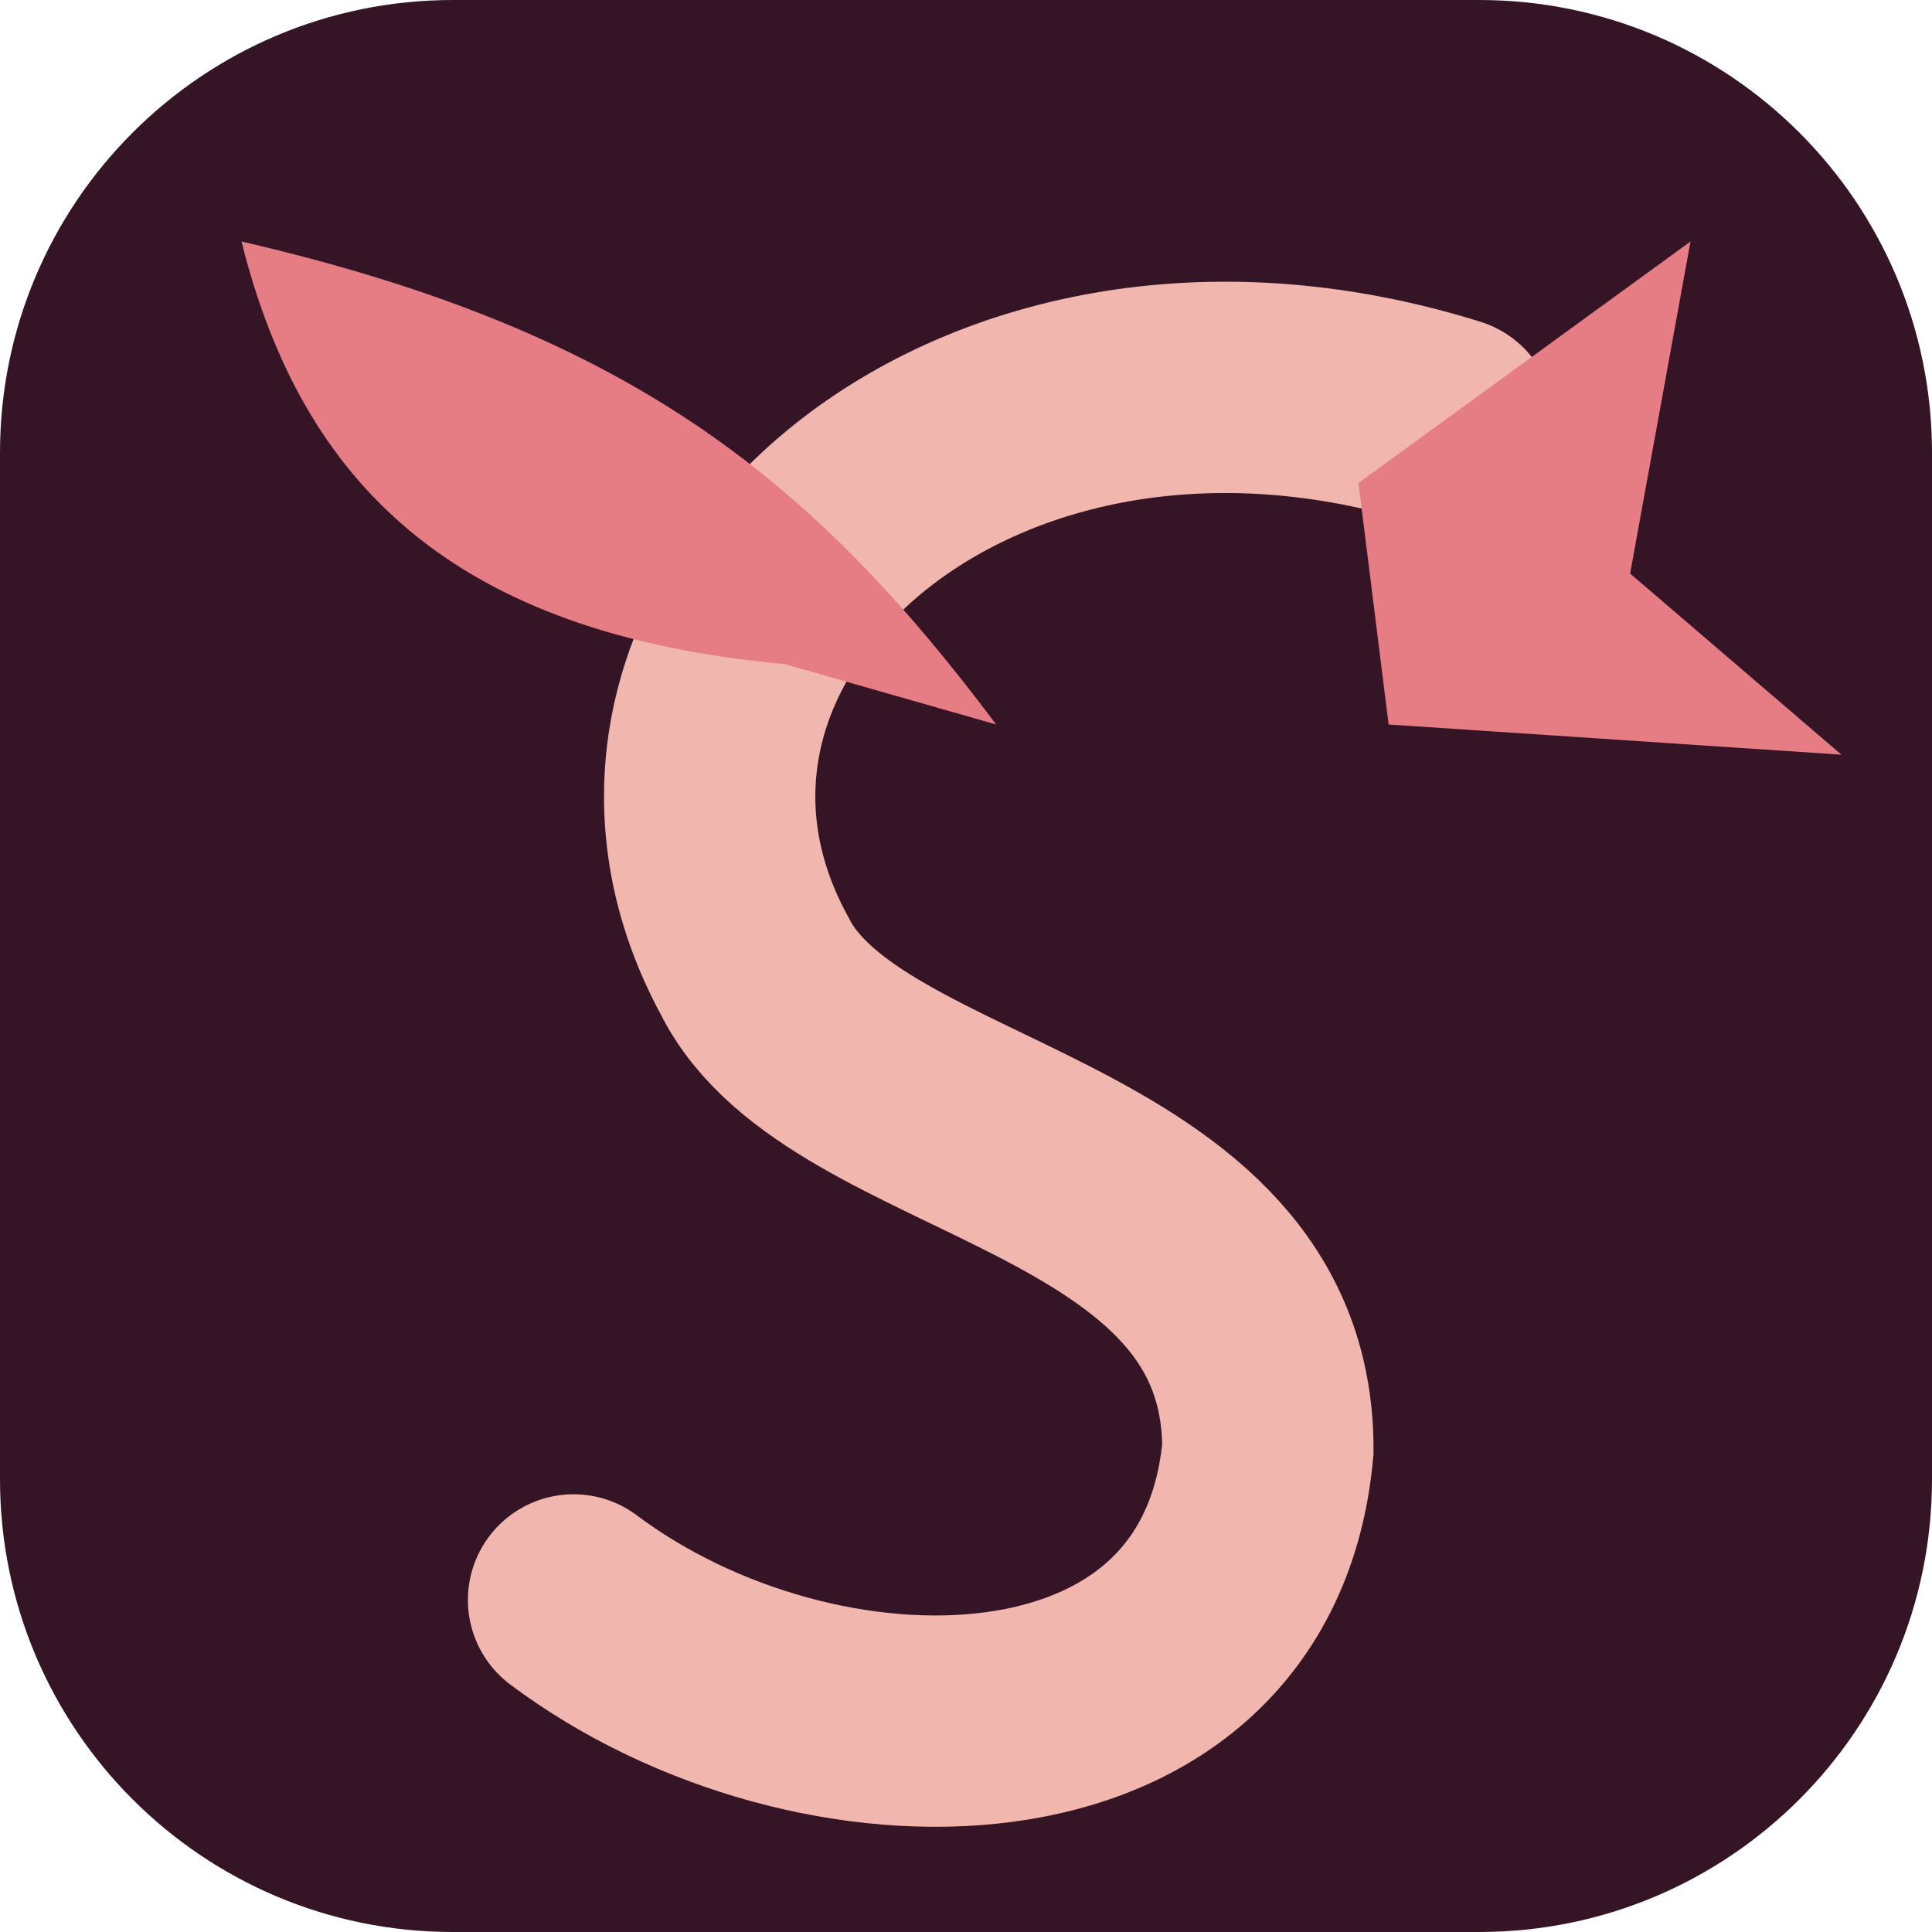
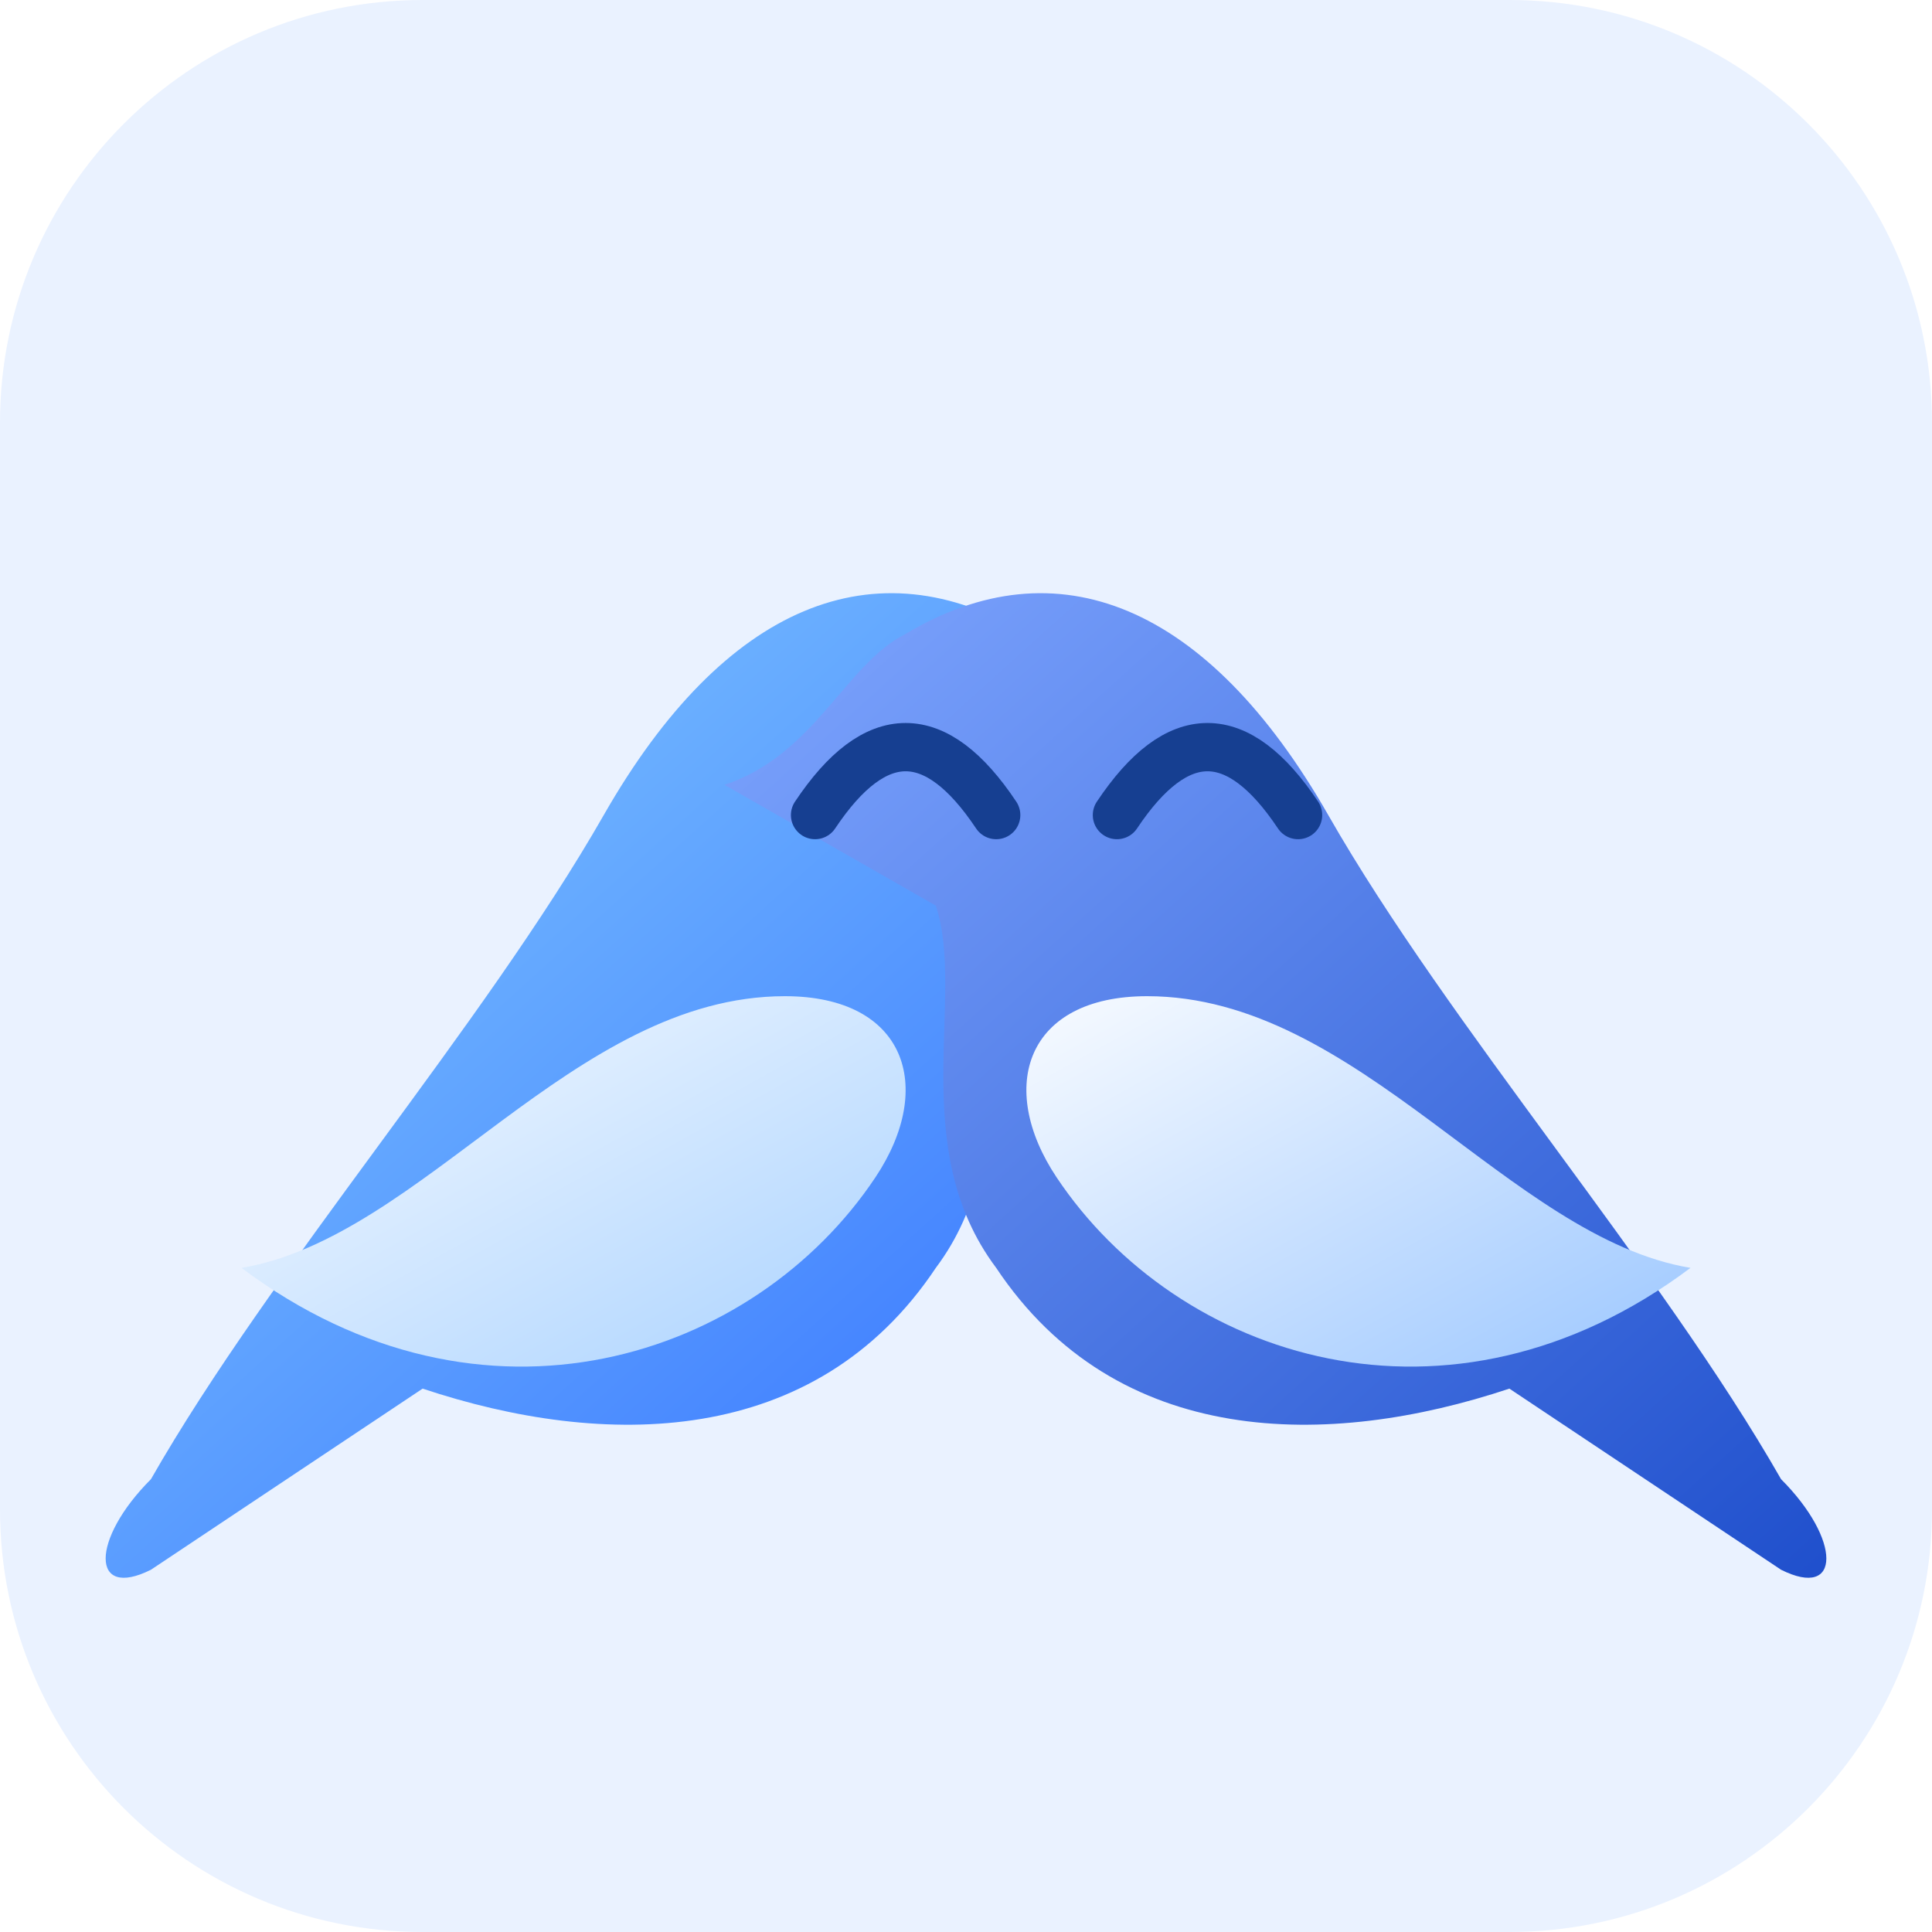
<svg xmlns="http://www.w3.org/2000/svg" viewBox="0 0 64 64">
-   <rect width="64" height="64" rx="15" fill="#351525" />
-   <path d="M48 14C32 9 19 21 25 32c3 6 17 6 17 16-1 11-15 11-23 5" fill="none" stroke="#F1B7AE" stroke-width="7" stroke-linecap="round" />
-   <path d="M26 22C15 21 10 16 8 8c13 3 19 8 25 16M45 16l11-8-2 11 7 6-15-1" fill="#E77D84" />
+   <rect width="64" height="64" rx="14" fill="#EAF2FF" />
+   <defs>
+     <linearGradient id="bird-left" x1="0" y1="0" x2="1" y2="1">
+       <stop stop-color="#85CEFF" />
+       <stop offset="1" stop-color="#2F6BFF" />
+     </linearGradient>
+     <linearGradient id="bird-right" x1="0" y1="0" x2="1" y2="1">
+       <stop stop-color="#7FA6FF" />
+       <stop offset="1" stop-color="#1F4FCC" />
+     </linearGradient>
+     <linearGradient id="wing-left" x1="0" y1="0" x2="1" y2="1">
+       <stop stop-color="#F8FBFF" />
+       <stop offset="1" stop-color="#A9D2FF" />
+     </linearGradient>
+     <linearGradient id="wing-right" x1="0" y1="0" x2="1" y2="1">
+       <stop stop-color="#F8FBFF" />
+       <stop offset="1" stop-color="#9CC7FF" />
+     </linearGradient>
+   </defs>
+   <path d="M5 49c4-7 11-15 15-22 4-7 9-9 14-6 2 1 3 4 6 5l-7 4c-1 3 1 8-2 12-4 6-11 6-17 4L5 52c-2 1-2-1 0-3Z" fill="url(#bird-left)" />
+   <path d="M59 49c-4-7-11-15-15-22-4-7-9-9-14-6-2 1-3 4-6 5l7 4c1 3-1 8 2 12 4 6 11 6 17 4l9 6c2 1 2-1 0-3Z" fill="url(#bird-right)" />
+   <path d="M8 42c6-1 11-9 18-9 4 0 5 3 3 6-4 6-13 9-21 3Z" fill="url(#wing-left)" />
+   <path d="M56 42c-6-1-11-9-18-9-4 0-5 3-3 6 4 6 13 9 21 3Z" fill="url(#wing-right)" />
+   <path d="M27 27c2-3 4-3 6 0m4 0c2-3 4-3 6 0" fill="none" stroke="#163F91" stroke-width="1.6" stroke-linecap="round" />
</svg>
